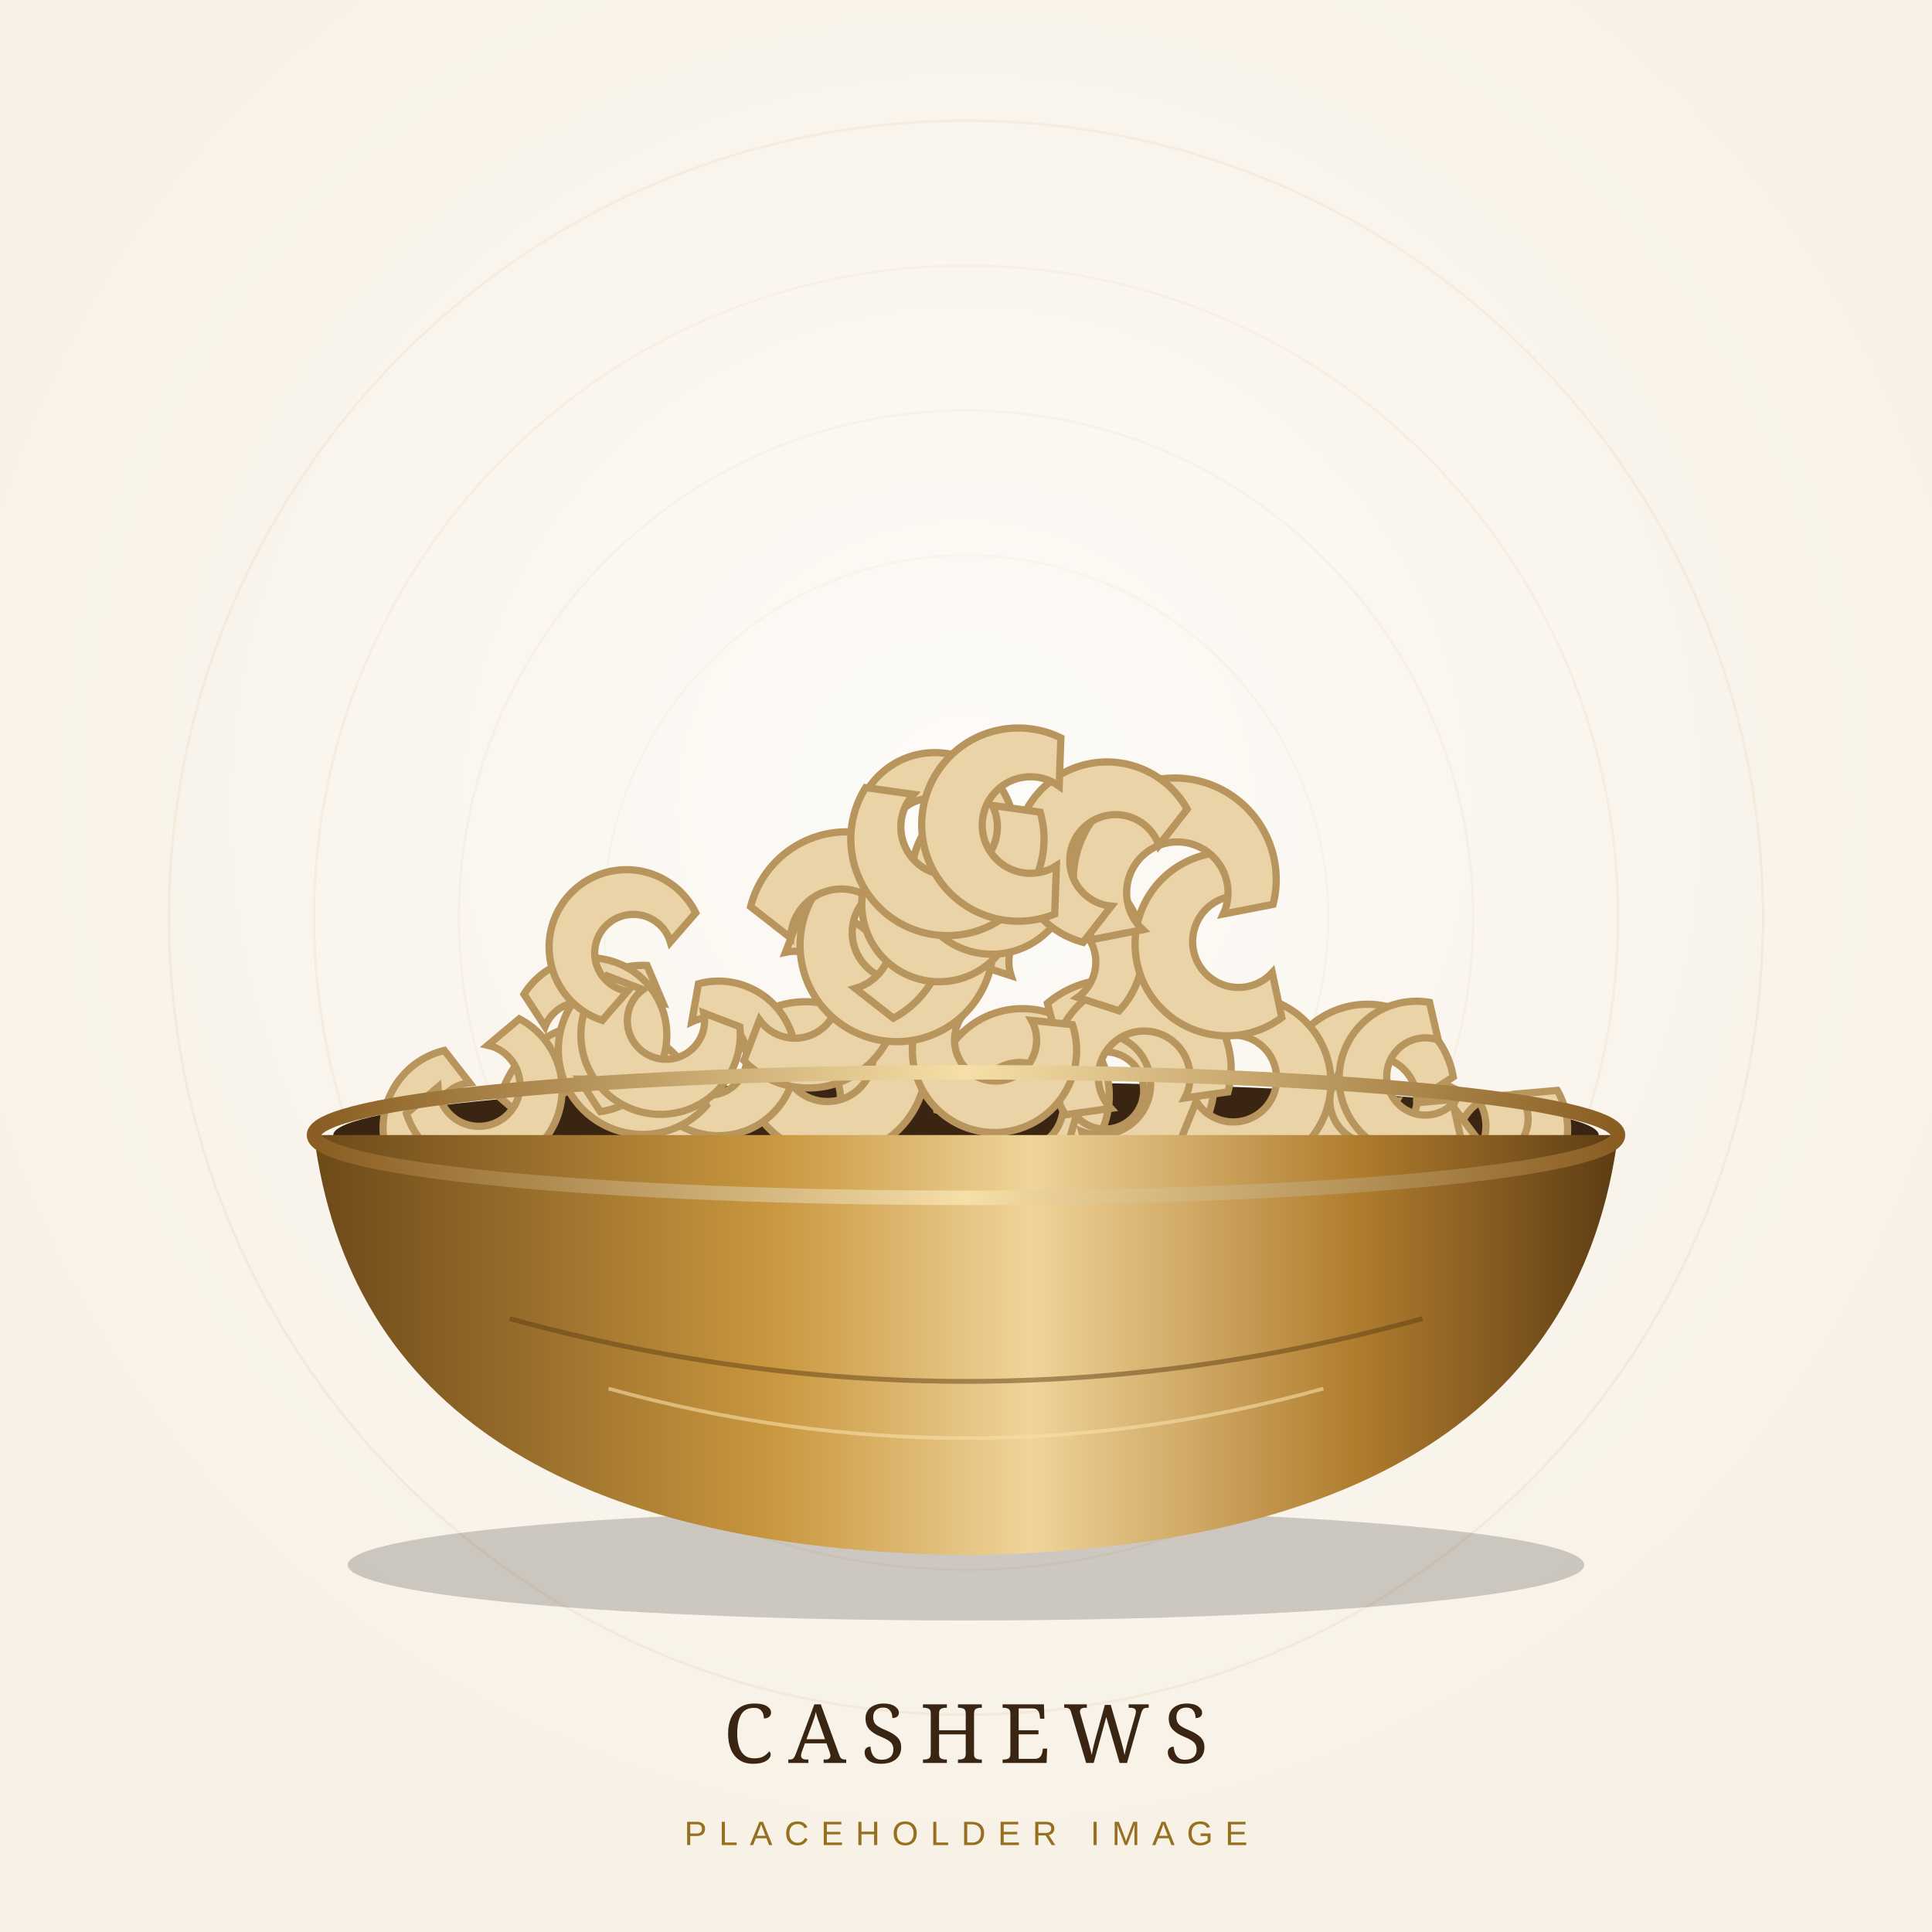
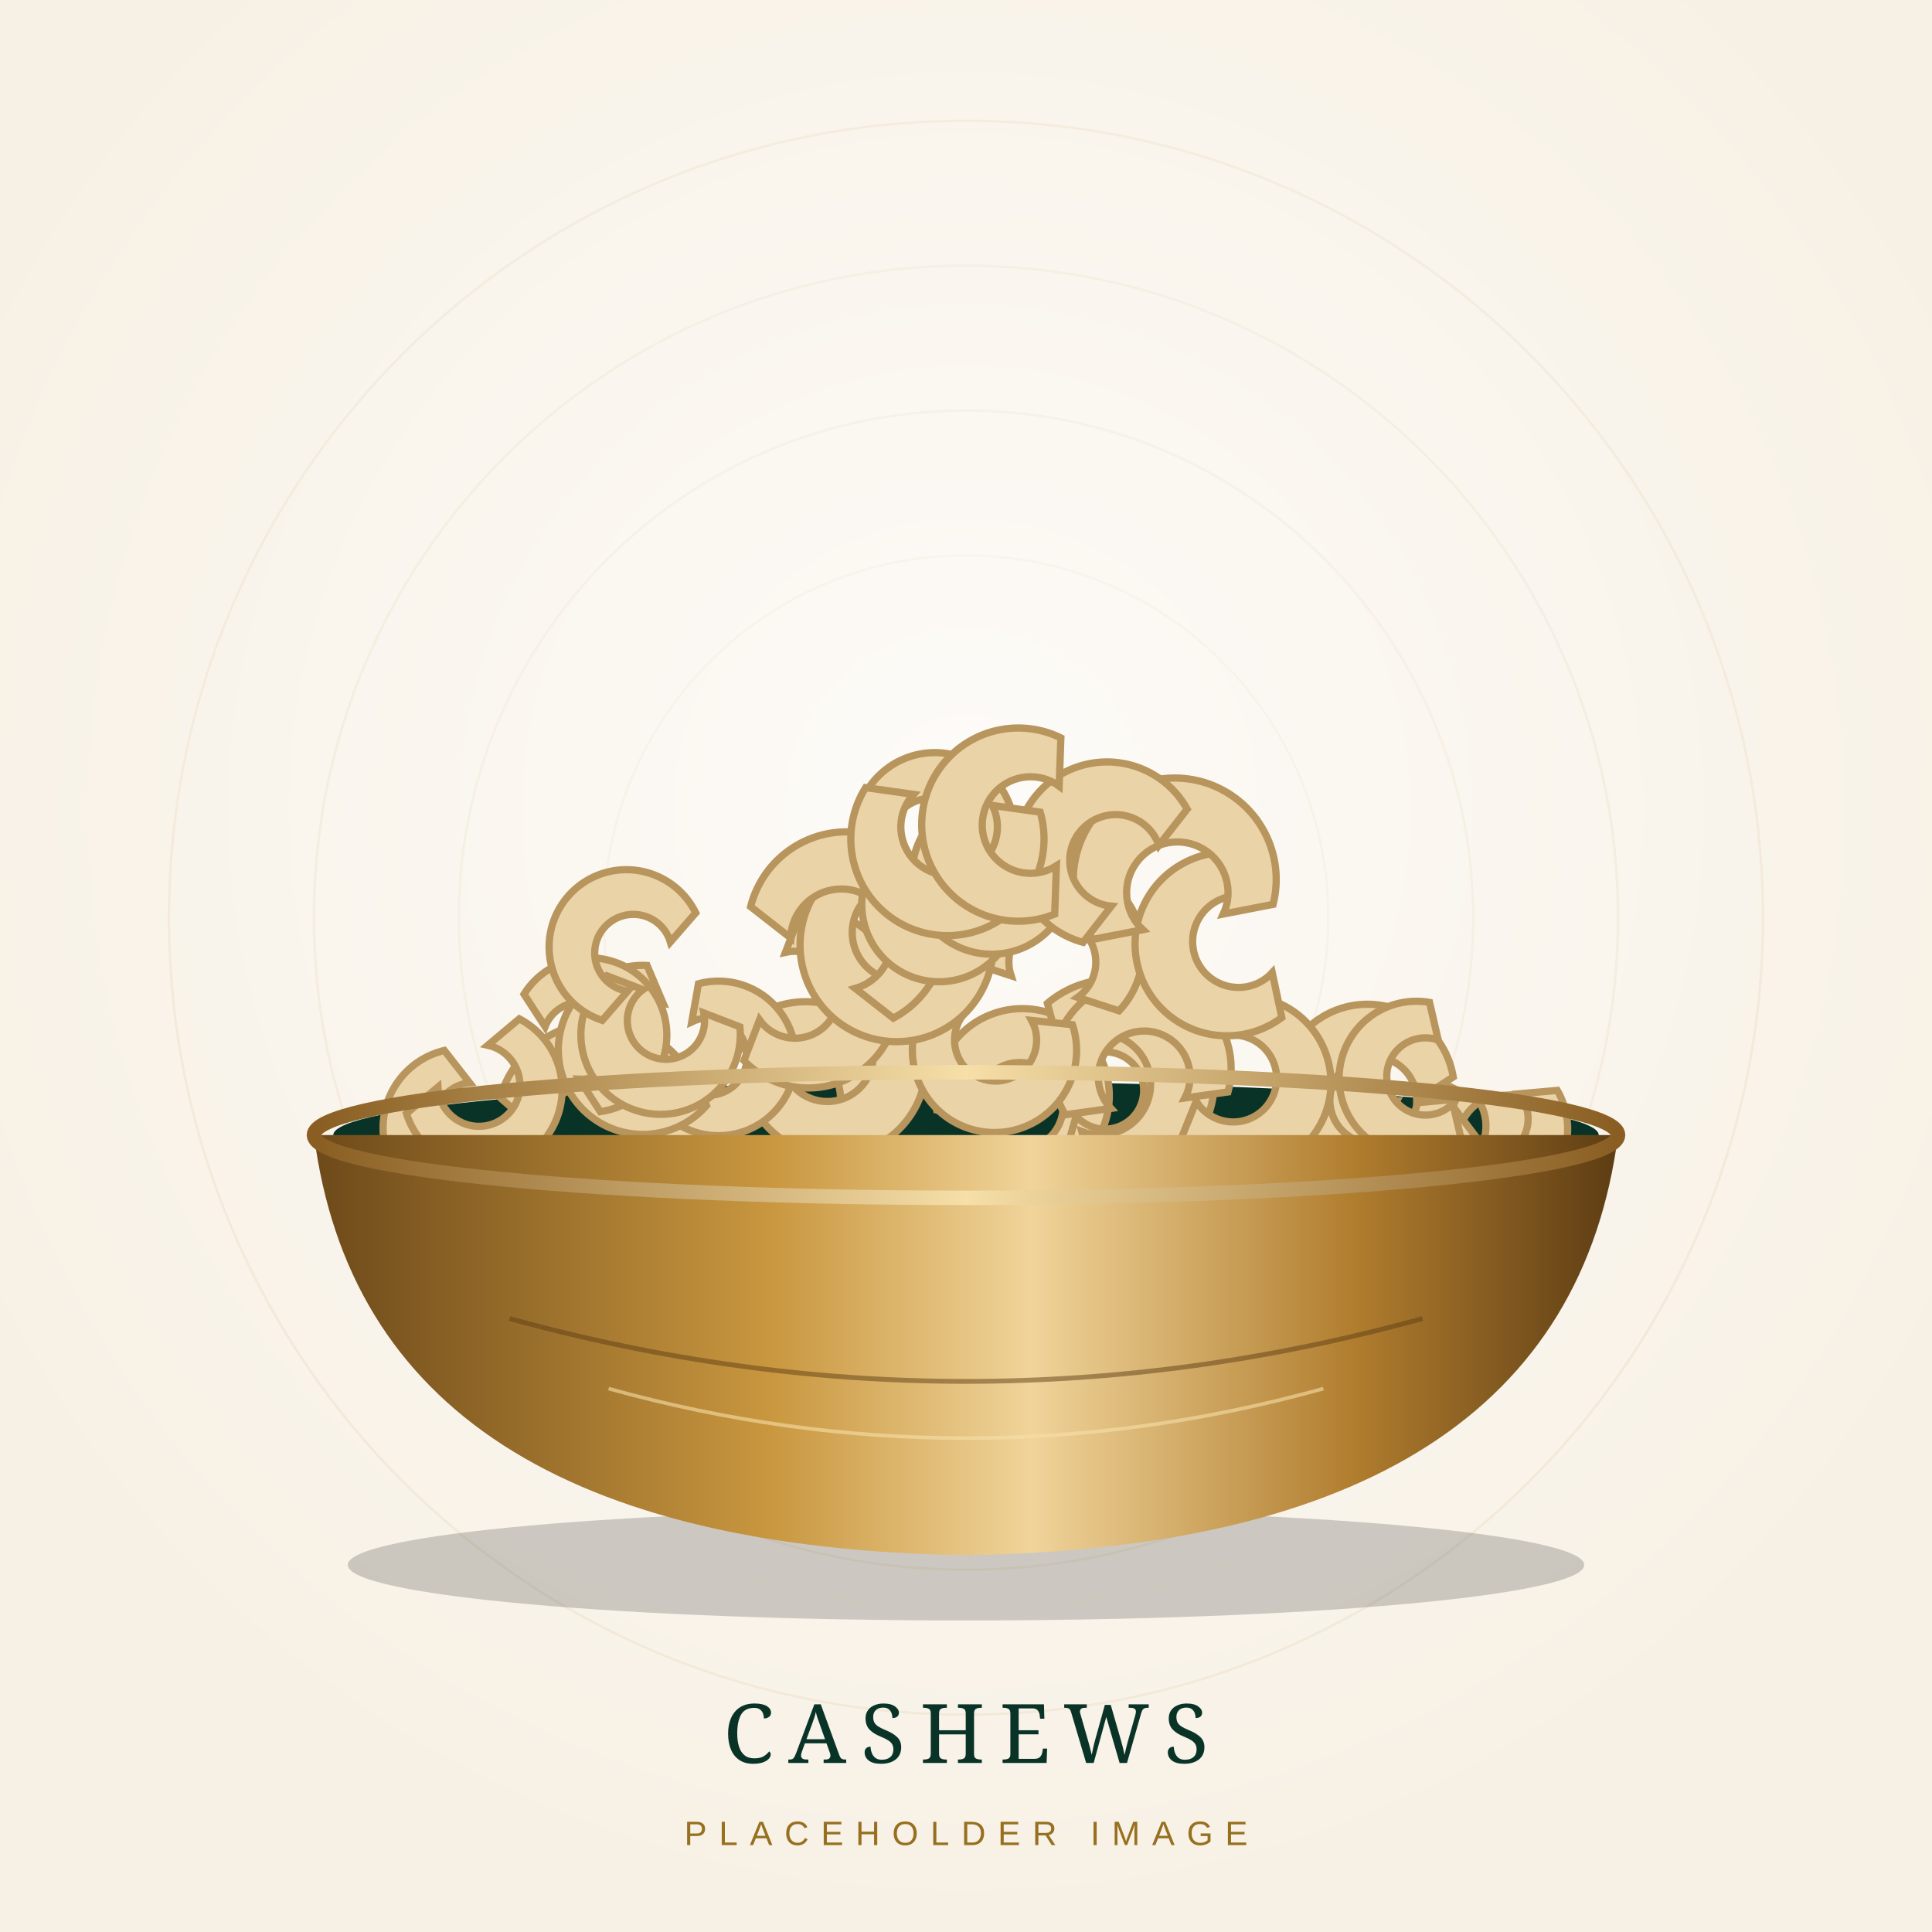
<svg xmlns="http://www.w3.org/2000/svg" viewBox="0 0 800 800" role="img" aria-label="Cashews placeholder illustration">
  <defs>
    <linearGradient id="brass" x1="0" y1="0" x2="1" y2="0">
      <stop offset="0" stop-color="#6E4A1A" />
      <stop offset="0.35" stop-color="#C9973F" />
      <stop offset="0.55" stop-color="#F0D49A" />
      <stop offset="0.8" stop-color="#B07D2E" />
      <stop offset="1" stop-color="#5E3D14" />
    </linearGradient>
    <linearGradient id="rim" x1="0" y1="0" x2="1" y2="0">
      <stop offset="0" stop-color="#8A5E22" />
      <stop offset="0.5" stop-color="#F6DFA8" />
      <stop offset="1" stop-color="#8A5E22" />
    </linearGradient>
    <radialGradient id="glow" cx="0.5" cy="0.42" r="0.6">
      <stop offset="0" stop-color="#FFFFFF" stop-opacity="0.75" />
      <stop offset="1" stop-color="#FFFFFF" stop-opacity="0" />
    </radialGradient>
    <radialGradient id="velvet" cx="0.3" cy="0.2" r="0.9">
-       <stop offset="0" stop-color="#4A2A1E" />
-       <stop offset="0.6" stop-color="#22160F" />
-       <stop offset="1" stop-color="#140C08" />
+       <stop offset="0" stop-color="#0F4A3A" />
+       <stop offset="0.6" stop-color="#082C22" />
+       <stop offset="1" stop-color="#041A14" />
    </radialGradient>
  </defs>
  <rect width="800" height="800" fill="#F7F0E4" />
  <g fill="none" stroke="#B8893B" stroke-opacity="0.12">
    <circle cx="400" cy="380" r="150" />
    <circle cx="400" cy="380" r="210" />
    <circle cx="400" cy="380" r="270" />
    <circle cx="400" cy="380" r="330" />
  </g>
  <rect width="800" height="800" fill="url(#glow)" />
-   <ellipse cx="400" cy="470" rx="262" ry="22" fill="#3A2412" />
+   <ellipse cx="400" cy="470" rx="262" ry="22" fill="#0A3328" />
  <path transform="rotate(25 621 475)" d="M587,461 A38,38 0 1 0 656,461 L637,461 A19,19 0 1 1 606,461Z" fill="#EBD3A8" stroke="#B8955C" stroke-width="3" />
  <path transform="rotate(357 595 470)" d="M559,455 A41,41 0 1 0 632,455 L612,455 A20,20 0 1 1 579,455Z" fill="#EBD3A8" stroke="#B8955C" stroke-width="3" />
  <path transform="rotate(221 247 468)" d="M208,452 A43,43 0 1 0 286,452 L265,452 A21,21 0 1 1 230,452Z" fill="#EBD3A8" stroke="#B8955C" stroke-width="3" />
  <path transform="rotate(355 617 466)" d="M588,454 A32,32 0 1 0 646,454 L630,454 A16,16 0 1 1 604,454Z" fill="#EBD3A8" stroke="#B8955C" stroke-width="3" />
  <path transform="rotate(52 193 466)" d="M163,454 A33,33 0 1 0 223,454 L207,454 A16,16 0 1 1 180,454Z" fill="#EBD3A8" stroke="#B8955C" stroke-width="3" />
  <path transform="rotate(194 423 455)" d="M390,442 A36,36 0 1 0 456,442 L438,442 A18,18 0 1 1 408,442Z" fill="#EBD3A8" stroke="#B8955C" stroke-width="3" />
  <path transform="rotate(53 581 454)" d="M546,440 A38,38 0 1 0 615,440 L596,440 A19,19 0 1 1 565,440Z" fill="#EBD3A8" stroke="#B8955C" stroke-width="3" />
  <path transform="rotate(247 332 454)" d="M298,440 A38,38 0 1 0 367,440 L348,440 A19,19 0 1 1 317,440Z" fill="#EBD3A8" stroke="#B8955C" stroke-width="3" />
  <path transform="rotate(147 567 453)" d="M534,440 A36,36 0 1 0 600,440 L582,440 A18,18 0 1 1 552,440Z" fill="#EBD3A8" stroke="#B8955C" stroke-width="3" />
  <path transform="rotate(286 461 452)" d="M431,440 A33,33 0 1 0 490,440 L474,440 A16,16 0 1 1 447,440Z" fill="#EBD3A8" stroke="#B8955C" stroke-width="3" />
  <path transform="rotate(320 199 451)" d="M169,439 A33,33 0 1 0 230,439 L213,439 A17,17 0 1 1 186,439Z" fill="#EBD3A8" stroke="#B8955C" stroke-width="3" />
  <path transform="rotate(255 459 448)" d="M421,432 A42,42 0 1 0 497,432 L476,432 A21,21 0 1 1 442,432Z" fill="#EBD3A8" stroke="#B8955C" stroke-width="3" />
  <path transform="rotate(77 587 447)" d="M557,435 A32,32 0 1 0 616,435 L600,435 A16,16 0 1 1 573,435Z" fill="#EBD3A8" stroke="#B8955C" stroke-width="3" />
  <path transform="rotate(292 513 447)" d="M480,434 A36,36 0 1 0 545,434 L527,434 A18,18 0 1 1 498,434Z" fill="#EBD3A8" stroke="#B8955C" stroke-width="3" />
  <path transform="rotate(172 473 444)" d="M439,431 A37,37 0 1 0 507,431 L488,431 A19,19 0 1 1 457,431Z" fill="#EBD3A8" stroke="#B8955C" stroke-width="3" />
  <path transform="rotate(320 345 440)" d="M310,426 A38,38 0 1 0 380,426 L361,426 A19,19 0 1 1 329,426Z" fill="#EBD3A8" stroke="#B8955C" stroke-width="3" />
  <path transform="rotate(280 296 438)" d="M267,426 A32,32 0 1 0 325,426 L309,426 A16,16 0 1 1 283,426Z" fill="#EBD3A8" stroke="#B8955C" stroke-width="3" />
  <path transform="rotate(67 269 433)" d="M238,421 A35,35 0 1 0 301,421 L283,421 A17,17 0 1 1 255,421Z" fill="#EBD3A8" stroke="#B8955C" stroke-width="3" />
  <path transform="rotate(6 412 433)" d="M381,421 A34,34 0 1 0 443,421 L426,421 A17,17 0 1 1 398,421Z" fill="#EBD3A8" stroke="#B8955C" stroke-width="3" />
  <path transform="rotate(237 242 430)" d="M213,419 A32,32 0 1 0 271,419 L255,419 A16,16 0 1 1 229,419Z" fill="#EBD3A8" stroke="#B8955C" stroke-width="3" />
  <path transform="rotate(21 275 426)" d="M245,414 A33,33 0 1 0 304,414 L288,414 A16,16 0 1 1 261,414Z" fill="#EBD3A8" stroke="#B8955C" stroke-width="3" />
  <path transform="rotate(291 332 413)" d="M299,400 A37,37 0 1 0 366,400 L347,400 A18,18 0 1 1 317,400Z" fill="#EBD3A8" stroke="#B8955C" stroke-width="3" />
  <path transform="rotate(198 436 396)" d="M403,383 A36,36 0 1 0 468,383 L450,383 A18,18 0 1 1 421,383Z" fill="#EBD3A8" stroke="#B8955C" stroke-width="3" />
  <path transform="rotate(131 260 392)" d="M231,380 A32,32 0 1 0 290,380 L274,380 A16,16 0 1 1 247,380Z" fill="#EBD3A8" stroke="#B8955C" stroke-width="3" />
  <path transform="rotate(78 510 391)" d="M475,377 A38,38 0 1 0 544,377 L525,377 A19,19 0 1 1 494,377Z" fill="#EBD3A8" stroke="#B8955C" stroke-width="3" />
  <path transform="rotate(17 372 389)" d="M336,374 A40,40 0 1 0 408,374 L388,374 A20,20 0 1 1 356,374Z" fill="#EBD3A8" stroke="#B8955C" stroke-width="3" />
  <path transform="rotate(218 350 387)" d="M313,372 A41,41 0 1 0 388,372 L367,372 A21,21 0 1 1 333,372Z" fill="#EBD3A8" stroke="#B8955C" stroke-width="3" />
  <path transform="rotate(6 389 373)" d="M360,361 A32,32 0 1 0 418,361 L402,361 A16,16 0 1 1 376,361Z" fill="#EBD3A8" stroke="#B8955C" stroke-width="3" />
  <path transform="rotate(169 487 367)" d="M449,352 A42,42 0 1 0 525,352 L504,352 A21,21 0 1 1 470,352Z" fill="#EBD3A8" stroke="#B8955C" stroke-width="3" />
  <path transform="rotate(50 412 361)" d="M382,349 A33,33 0 1 0 442,349 L425,349 A16,16 0 1 1 398,349Z" fill="#EBD3A8" stroke="#B8955C" stroke-width="3" />
  <path transform="rotate(128 459 354)" d="M424,340 A38,38 0 1 0 494,340 L475,340 A19,19 0 1 1 443,340Z" fill="#EBD3A8" stroke="#B8955C" stroke-width="3" />
  <path transform="rotate(219 386 346)" d="M356,334 A33,33 0 1 0 416,334 L399,334 A17,17 0 1 1 372,334Z" fill="#EBD3A8" stroke="#B8955C" stroke-width="3" />
  <path transform="rotate(8 392 346)" d="M356,331 A40,40 0 1 0 429,331 L409,331 A20,20 0 1 1 376,331Z" fill="#EBD3A8" stroke="#B8955C" stroke-width="3" />
  <path transform="rotate(92 423 342)" d="M386,327 A40,40 0 1 0 459,327 L439,327 A20,20 0 1 1 406,327Z" fill="#EBD3A8" stroke="#B8955C" stroke-width="3" />
  <ellipse cx="400" cy="648" rx="256" ry="23" fill="#000" opacity="0.18" />
  <path d="M130,470 Q152,640 400,644 Q648,640 670,470Z" fill="url(#brass)" />
  <path d="M211,546 Q400,598 589,546" stroke="#5E3D14" stroke-width="2" fill="none" opacity="0.5" />
  <path d="M252,575 Q400,616 548,575" stroke="#F6DFA8" stroke-width="1.5" fill="none" opacity="0.6" />
  <ellipse cx="400" cy="470" rx="270" ry="26" fill="none" stroke="url(#rim)" stroke-width="6" />
-   <text x="400" y="730" text-anchor="middle" font-family="Georgia, serif" font-size="34" letter-spacing="6" fill="#3A2412">CASHEWS</text>
+   <text x="400" y="730" text-anchor="middle" font-family="Georgia, serif" font-size="34" letter-spacing="6" fill="#0A3328">CASHEWS</text>
  <text x="400" y="764" text-anchor="middle" font-family="Arial, sans-serif" font-size="14" letter-spacing="5" fill="#96701F">PLACEHOLDER IMAGE</text>
</svg>
